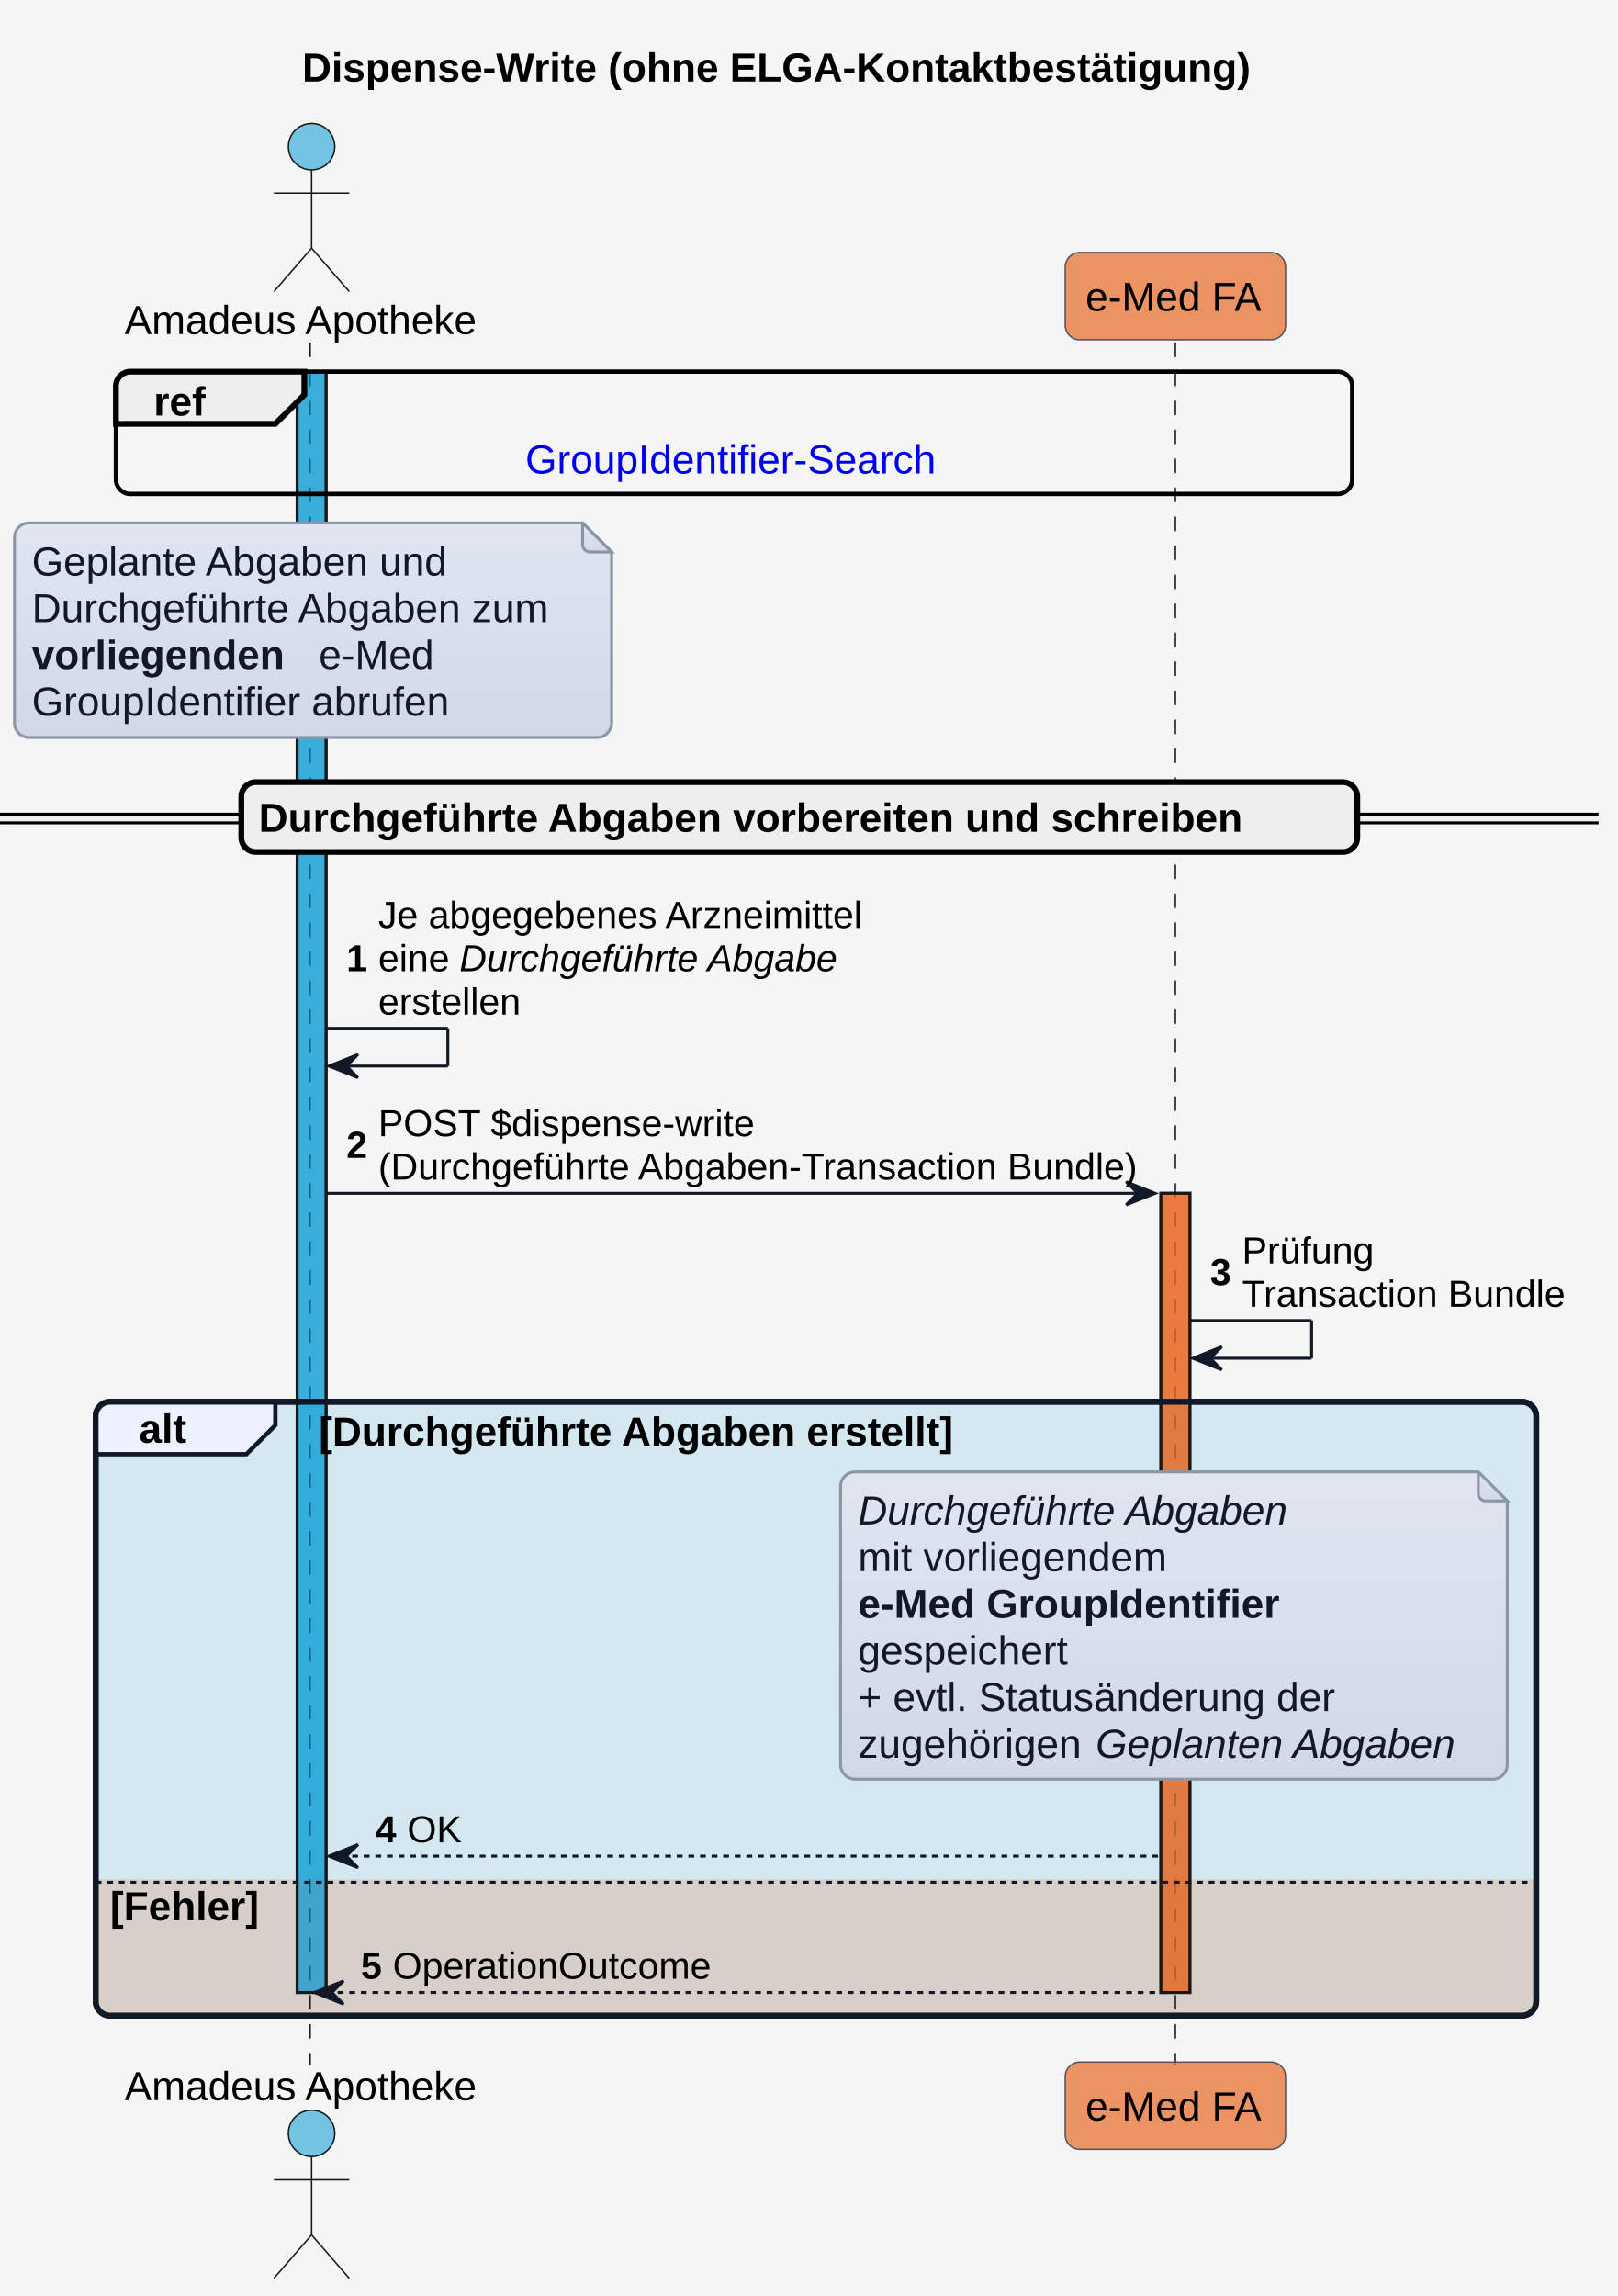
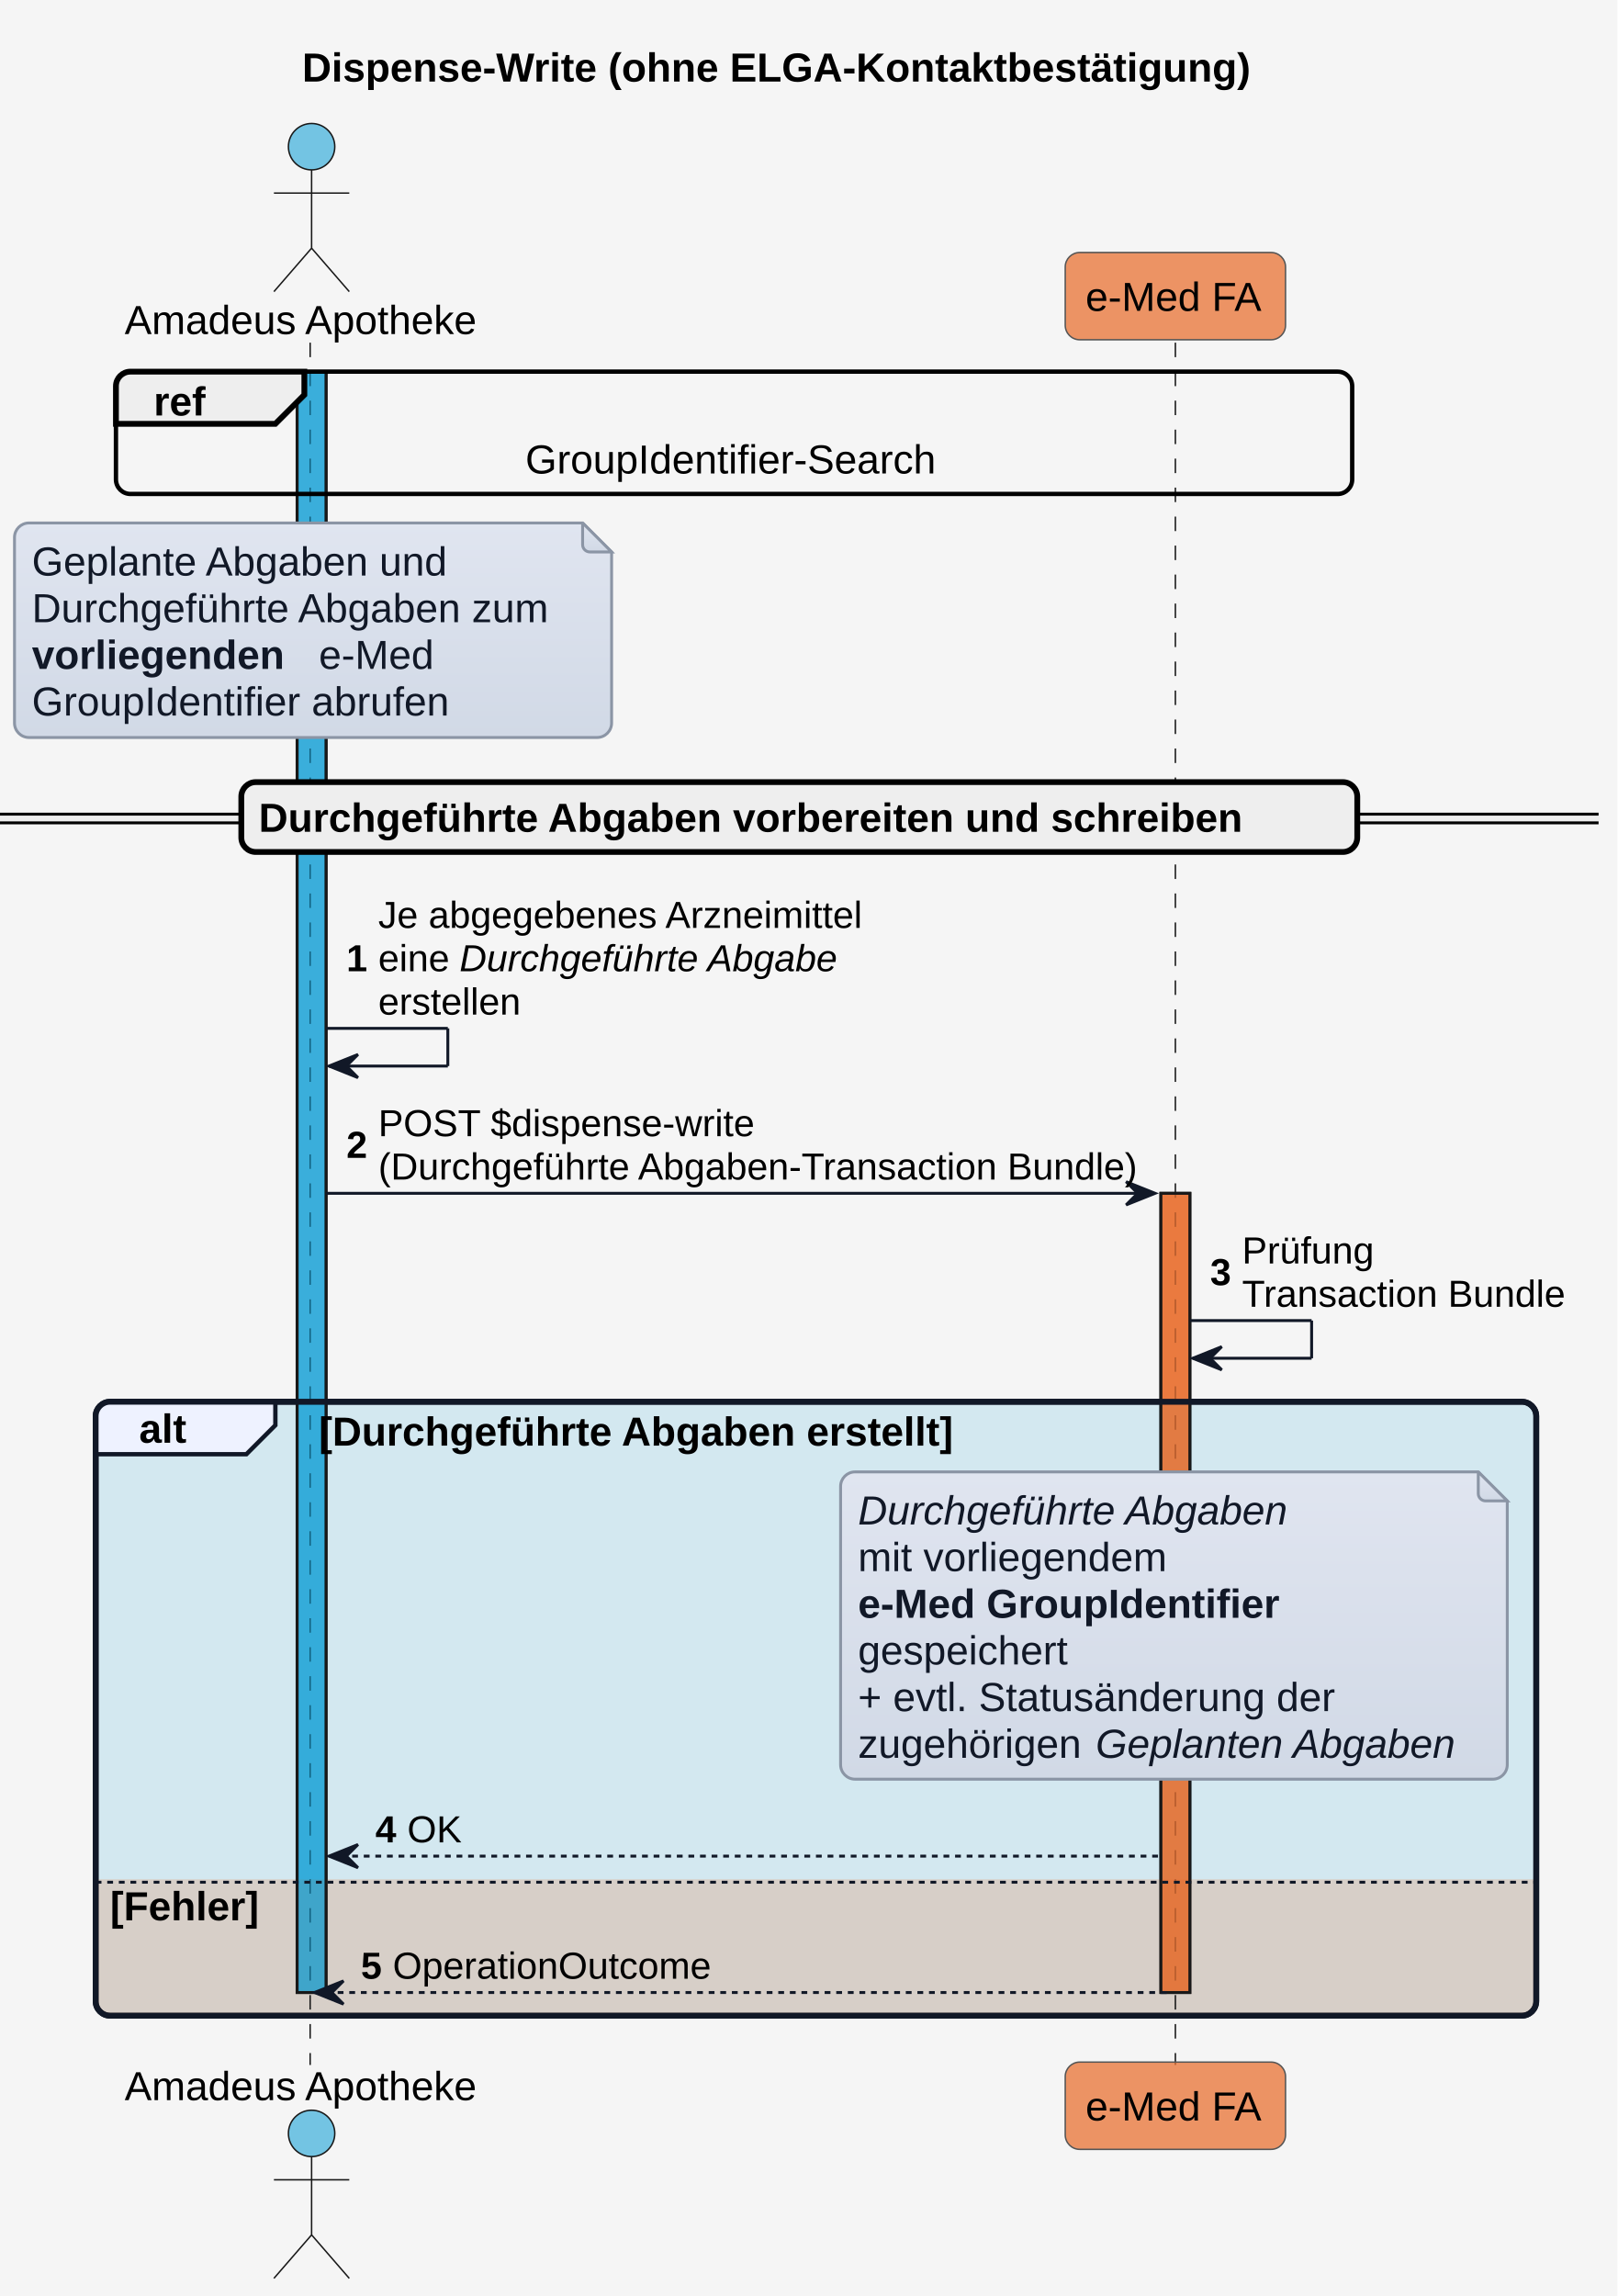
- <svg xmlns="http://www.w3.org/2000/svg" xmlns:xlink="http://www.w3.org/1999/xlink" contentStyleType="text/css" height="792px" preserveAspectRatio="none" style="width:558px;height:792px;background:#F5F5F5;" version="1.1" viewBox="0 0 558 792" width="558px" zoomAndPan="magnify">
+ <svg xmlns="http://www.w3.org/2000/svg" contentStyleType="text/css" height="792px" preserveAspectRatio="none" style="width:558px;height:792px;background:#F5F5F5;" version="1.1" viewBox="0 0 558 792" width="558px" zoomAndPan="magnify">
  <defs>
-     <linearGradient id="g1okknjldhtqjd0" x1="50%" x2="50%" y1="0%" y2="100%">
+     <linearGradient id="gq3y7fs828zc30" x1="50%" x2="50%" y1="0%" y2="100%">
      <stop offset="0%" stop-color="#E0E5F0" />
      <stop offset="100%" stop-color="#D1D9E6" />
    </linearGradient>
  </defs>
  <g>
    <rect fill="#F5F5F5" height="792" style="stroke:none;stroke-width:1.0;" width="558" x="0" y="0" />
    <text fill="#000000" font-family="Arial" font-size="14" font-weight="bold" lengthAdjust="spacing" textLength="342" x="104.25" y="28.132">Dispense-Write (ohne ELGA-Kontaktbestätigung)</text>
    <rect fill="#0F9ED5" fill-opacity="0.565" height="559.117" style="stroke:#181818;stroke-width:1.0;" width="10" x="102.5" y="128.197" />
    <rect fill="#E97232" fill-opacity="0.741" height="275.683" style="stroke:#181818;stroke-width:1.0;" width="10" x="400.5" y="411.631" />
    <rect fill="#0F9ED5" fill-opacity="0.145" height="211.785" rx="5" ry="5" style="stroke:#111827;stroke-width:2.0;" width="497" x="33" y="483.529" />
    <path d="M33,648.267 L530,648.267 L530,690.314 A5,5 0 0 1 525,695.314 L38,695.314 A5,5 0 0 1 33,690.314 L33,648.267 " fill="#E97132" fill-opacity="0.208" style="stroke:none;stroke-width:1.0;" />
    <line style="stroke:#181818;stroke-width:0.5;stroke-dasharray:5.0,5.0;" x1="107" x2="107" y1="118.197" y2="712.314" />
    <line style="stroke:#181818;stroke-width:0.5;stroke-dasharray:5.0,5.0;" x1="405.5" x2="405.5" y1="118.197" y2="712.314" />
    <text fill="#000000" font-family="Arial" font-size="14" lengthAdjust="spacing" textLength="123" x="43" y="115.231">Amadeus Apotheke</text>
    <ellipse cx="107.5" cy="50.599" fill="#0F9ED5" fill-opacity="0.565" rx="8" ry="8" style="stroke:#181818;stroke-width:0.5;" />
    <path d="M107.5,58.599 L107.5,85.599 M94.5,66.599 L120.5,66.599 M107.5,85.599 L94.5,100.599 M107.5,85.599 L120.5,100.599 " fill="none" style="stroke:#181818;stroke-width:0.5;" />
    <text fill="#000000" font-family="Arial" font-size="14" lengthAdjust="spacing" textLength="123" x="43" y="724.446">Amadeus Apotheke</text>
    <ellipse cx="107.5" cy="735.913" fill="#0F9ED5" fill-opacity="0.565" rx="8" ry="8" style="stroke:#181818;stroke-width:0.5;" />
    <path d="M107.5,743.913 L107.5,770.913 M94.5,751.913 L120.5,751.913 M107.5,770.913 L94.5,785.913 M107.5,770.913 L120.5,785.913 " fill="none" style="stroke:#181818;stroke-width:0.5;" />
    <rect fill="#E97232" fill-opacity="0.741" height="30.099" rx="5" ry="5" style="stroke:#555555;stroke-width:0.5;" width="76" x="367.5" y="87.099" />
    <text fill="#000000" font-family="Arial" font-size="14" lengthAdjust="spacing" textLength="62" x="374.5" y="107.231">e-Med FA</text>
    <rect fill="#E97232" fill-opacity="0.741" height="30.099" rx="5" ry="5" style="stroke:#555555;stroke-width:0.5;" width="76" x="367.5" y="711.314" />
    <text fill="#000000" font-family="Arial" font-size="14" lengthAdjust="spacing" textLength="62" x="374.5" y="731.446">e-Med FA</text>
    <rect fill="#0F9ED5" fill-opacity="0.565" height="559.117" style="stroke:#181818;stroke-width:1.0;" width="10" x="102.5" y="128.197" />
    <rect fill="#E97232" fill-opacity="0.741" height="275.683" style="stroke:#181818;stroke-width:1.0;" width="10" x="400.5" y="411.631" />
    <rect fill="none" height="42.197" rx="5" ry="5" style="stroke:#000000;stroke-width:1.5;" width="426.5" x="40" y="128.197" />
    <path d="M45,128.197 L105,128.197 L105,136.197 L95,146.197 L40,146.197 L40,133.197 A5,5 0 0 1 45,128.197 " fill="#EEEEEE" style="stroke:#000000;stroke-width:2.0;" />
    <text fill="#000000" font-family="Arial" font-size="14" font-weight="bold" lengthAdjust="spacing" textLength="20" x="53" y="143.329">ref</text>
-     <a href="Sub_UC_eMed_03.html#sub_uc_emed_03_03---geplante-und-durchgeführte-abgaben-mittels-e-med-groupidentifier-lesen-groupidentifier-search" target="_top" title="Sub_UC_eMed_03.html#sub_uc_emed_03_03---geplante-und-durchgeführte-abgaben-mittels-e-med-groupidentifier-lesen-groupidentifier-search" xlink:actuate="onRequest" xlink:href="Sub_UC_eMed_03.html#sub_uc_emed_03_03---geplante-und-durchgeführte-abgaben-mittels-e-med-groupidentifier-lesen-groupidentifier-search" xlink:show="new" xlink:title="Sub_UC_eMed_03.html#sub_uc_emed_03_03---geplante-und-durchgeführte-abgaben-mittels-e-med-groupidentifier-lesen-groupidentifier-search" xlink:type="simple">
-       <text fill="#0000EE" font-family="Arial" font-size="14" lengthAdjust="spacing" textLength="144" x="181.25" y="163.329">GroupIdentifier-Search</text>
-     </a>
-     <path d="M5,185.394 L5,249.394 A5,5 0 0 0 10,254.394 L206,254.394 A5,5 0 0 0 211,249.394 L211,190.394 L201,180.394 L10,180.394 A5,5 0 0 0 5,185.394 " fill="url(#g1okknjldhtqjd0)" style="stroke:#8B95A5;stroke-width:1.0;" />
-     <path d="M201,180.394 L201,187.894 A2.5,2.5 0 0 0 203.5,190.394 L211,190.394 L201,180.394 " fill="url(#g1okknjldhtqjd0)" style="stroke:#8B95A5;stroke-width:1.0;" />
+     <text fill="#000000" font-family="Arial" font-size="14" lengthAdjust="spacing" textLength="144" x="181.25" y="163.329">GroupIdentifier-Search</text>
+     <path d="M5,185.394 L5,249.394 A5,5 0 0 0 10,254.394 L206,254.394 A5,5 0 0 0 211,249.394 L211,190.394 L201,180.394 L10,180.394 A5,5 0 0 0 5,185.394 " fill="url(#gq3y7fs828zc30)" style="stroke:#8B95A5;stroke-width:1.0;" />
+     <path d="M201,180.394 L201,187.894 A2.5,2.5 0 0 0 203.5,190.394 L211,190.394 L201,180.394 " fill="url(#gq3y7fs828zc30)" style="stroke:#8B95A5;stroke-width:1.0;" />
    <text fill="#111827" font-family="Arial" font-size="14" lengthAdjust="spacing" textLength="147" x="11" y="198.526">Geplante Abgaben und</text>
    <text fill="#111827" font-family="Arial" font-size="14" lengthAdjust="spacing" textLength="181" x="11" y="214.625">Durchgeführte Abgaben zum</text>
    <text fill="#111827" font-family="Arial" font-size="14" font-weight="bold" lengthAdjust="spacing" textLength="95" x="11" y="230.724">vorliegenden</text>
    <text fill="#111827" font-family="Arial" font-size="14" lengthAdjust="spacing" textLength="40" x="110" y="230.724">e-Med</text>
    <text fill="#111827" font-family="Arial" font-size="14" lengthAdjust="spacing" textLength="147" x="11" y="246.822">GroupIdentifier abrufen</text>
    <rect fill="#EEEEEE" height="3" rx="5" ry="5" style="stroke:#EEEEEE;stroke-width:1.0;" width="551.5" x="0" y="280.838" />
    <line style="stroke:#000000;stroke-width:1.0;" x1="0" x2="551.5" y1="280.838" y2="280.838" />
    <line style="stroke:#000000;stroke-width:1.0;" x1="0" x2="551.5" y1="283.838" y2="283.838" />
    <rect fill="#EEEEEE" height="24.099" rx="5" ry="5" style="stroke:#000000;stroke-width:2.0;" width="385" x="83.25" y="269.789" />
    <text fill="#000000" font-family="Arial" font-size="14" font-weight="bold" lengthAdjust="spacing" textLength="363" x="89.25" y="286.921">Durchgeführte Abgaben vorbereiten und schreiben</text>
    <line style="stroke:#111827;stroke-width:1.0;" x1="112.5" x2="154.5" y1="354.734" y2="354.734" />
    <line style="stroke:#111827;stroke-width:1.0;" x1="154.5" x2="154.5" y1="354.734" y2="367.734" />
    <line style="stroke:#111827;stroke-width:1.0;" x1="113.5" x2="154.5" y1="367.734" y2="367.734" />
    <polygon fill="#111827" points="123.5,363.734,113.5,367.734,123.5,371.734,119.5,367.734" style="stroke:#111827;stroke-width:1.0;" />
    <text fill="#000000" font-family="Arial" font-size="13" font-weight="bold" lengthAdjust="spacing" textLength="7" x="119.5" y="335.03">1</text>
    <text fill="#000000" font-family="Arial" font-size="13" lengthAdjust="spacing" textLength="167" x="130.5" y="320.082">Je abgegebenes Arzneimittel</text>
    <text fill="#000000" font-family="Arial" font-size="13" lengthAdjust="spacing" textLength="24" x="130.5" y="335.03">eine</text>
    <text fill="#000000" font-family="Arial" font-size="13" font-style="italic" lengthAdjust="spacing" textLength="131" x="158.5" y="335.03">Durchgeführte Abgabe</text>
    <text fill="#000000" font-family="Arial" font-size="13" lengthAdjust="spacing" textLength="49" x="130.5" y="349.979">erstellen</text>
    <polygon fill="#111827" points="388.5,407.631,398.5,411.631,388.5,415.631,392.5,411.631" style="stroke:#111827;stroke-width:1.0;" />
    <line style="stroke:#111827;stroke-width:1.0;" x1="112.5" x2="394.5" y1="411.631" y2="411.631" />
    <text fill="#000000" font-family="Arial" font-size="13" font-weight="bold" lengthAdjust="spacing" textLength="7" x="119.5" y="399.402">2</text>
    <text fill="#000000" font-family="Arial" font-size="13" lengthAdjust="spacing" textLength="129" x="130.5" y="391.928">POST $dispense-write</text>
    <text fill="#000000" font-family="Arial" font-size="13" lengthAdjust="spacing" textLength="258" x="130.5" y="406.877">(Durchgeführte Abgaben-Transaction Bundle)</text>
    <line style="stroke:#111827;stroke-width:1.0;" x1="410.5" x2="452.5" y1="455.529" y2="455.529" />
    <line style="stroke:#111827;stroke-width:1.0;" x1="452.5" x2="452.5" y1="455.529" y2="468.529" />
    <line style="stroke:#111827;stroke-width:1.0;" x1="411.5" x2="452.5" y1="468.529" y2="468.529" />
    <polygon fill="#111827" points="421.5,464.529,411.5,468.529,421.5,472.529,417.5,468.529" style="stroke:#111827;stroke-width:1.0;" />
    <text fill="#000000" font-family="Arial" font-size="13" font-weight="bold" lengthAdjust="spacing" textLength="7" x="417.5" y="443.3">3</text>
    <text fill="#000000" font-family="Arial" font-size="13" lengthAdjust="spacing" textLength="44" x="428.5" y="435.825">Prüfung</text>
    <text fill="#000000" font-family="Arial" font-size="13" lengthAdjust="spacing" textLength="111" x="428.5" y="450.774">Transaction Bundle</text>
    <path d="M38,483.529 L95,483.529 L95,491.627 L85,501.627 L33,501.627 L33,488.529 A5,5 0 0 1 38,483.529 " fill="#EEF2FF" style="stroke:#111827;stroke-width:1.5;" />
    <rect fill="none" height="211.785" rx="5" ry="5" style="stroke:#111827;stroke-width:2.0;" width="497" x="33" y="483.529" />
    <text fill="#000000" font-family="Arial" font-size="14" font-weight="bold" lengthAdjust="spacing" textLength="17" x="48" y="497.661">alt</text>
    <text fill="#000000" font-family="Arial" font-size="14" font-weight="bold" lengthAdjust="spacing" textLength="233" x="110" y="498.661">[Durchgeführte Abgaben erstellt]</text>
-     <path d="M290,512.726 L290,608.726 A5,5 0 0 0 295,613.726 L515,613.726 A5,5 0 0 0 520,608.726 L520,517.726 L510,507.726 L295,507.726 A5,5 0 0 0 290,512.726 " fill="url(#g1okknjldhtqjd0)" style="stroke:#8B95A5;stroke-width:1.0;" />
-     <path d="M510,507.726 L510,515.226 A2.5,2.5 0 0 0 512.5,517.726 L520,517.726 L510,507.726 " fill="url(#g1okknjldhtqjd0)" style="stroke:#8B95A5;stroke-width:1.0;" />
+     <path d="M290,512.726 L290,608.726 A5,5 0 0 0 295,613.726 L515,613.726 A5,5 0 0 0 520,608.726 L520,517.726 L510,507.726 L295,507.726 A5,5 0 0 0 290,512.726 " fill="url(#gq3y7fs828zc30)" style="stroke:#8B95A5;stroke-width:1.0;" />
+     <path d="M510,507.726 L510,515.226 A2.5,2.5 0 0 0 512.5,517.726 L520,517.726 L510,507.726 " fill="url(#gq3y7fs828zc30)" style="stroke:#8B95A5;stroke-width:1.0;" />
    <text fill="#111827" font-family="Arial" font-size="14" font-style="italic" lengthAdjust="spacing" textLength="152" x="296" y="525.858">Durchgeführte Abgaben</text>
    <text fill="#111827" font-family="Arial" font-size="14" lengthAdjust="spacing" textLength="107" x="296" y="541.957">mit vorliegendem</text>
    <text fill="#111827" font-family="Arial" font-size="14" font-weight="bold" lengthAdjust="spacing" textLength="157" x="296" y="558.055">e-Med GroupIdentifier</text>
    <text fill="#111827" font-family="Arial" font-size="14" lengthAdjust="spacing" textLength="4" x="453" y="558.055"> </text>
    <text fill="#111827" font-family="Arial" font-size="14" lengthAdjust="spacing" textLength="74" x="296" y="574.154">gespeichert</text>
    <text fill="#111827" font-family="Arial" font-size="14" lengthAdjust="spacing" textLength="168" x="296" y="590.252">+ evtl. Statusänderung der</text>
    <text fill="#111827" font-family="Arial" font-size="14" lengthAdjust="spacing" textLength="78" x="296" y="606.351">zugehörigen</text>
    <text fill="#111827" font-family="Arial" font-size="14" font-style="italic" lengthAdjust="spacing" textLength="127" x="378" y="606.351">Geplanten Abgaben</text>
    <polygon fill="#111827" points="123.5,636.267,113.5,640.267,123.5,644.267,119.5,640.267" style="stroke:#111827;stroke-width:1.0;" />
    <line style="stroke:#111827;stroke-width:1.0;stroke-dasharray:2.0,2.0;" x1="117.5" x2="399.5" y1="640.267" y2="640.267" />
    <text fill="#000000" font-family="Arial" font-size="13" font-weight="bold" lengthAdjust="spacing" textLength="7" x="129.5" y="635.512">4</text>
    <text fill="#000000" font-family="Arial" font-size="13" lengthAdjust="spacing" textLength="19" x="140.5" y="635.512">OK</text>
    <line style="stroke:#111827;stroke-width:1.0;stroke-dasharray:2.0,2.0;" x1="33" x2="530" y1="649.267" y2="649.267" />
    <text fill="#000000" font-family="Arial" font-size="14" font-weight="bold" lengthAdjust="spacing" textLength="56" x="38" y="662.398">[Fehler]</text>
    <polygon fill="#111827" points="118.5,683.314,108.5,687.314,118.5,691.314,114.5,687.314" style="stroke:#111827;stroke-width:1.0;" />
    <line style="stroke:#111827;stroke-width:1.0;stroke-dasharray:2.0,2.0;" x1="112.5" x2="404.5" y1="687.314" y2="687.314" />
    <text fill="#000000" font-family="Arial" font-size="13" font-weight="bold" lengthAdjust="spacing" textLength="7" x="124.5" y="682.559">5</text>
    <text fill="#000000" font-family="Arial" font-size="13" lengthAdjust="spacing" textLength="109" x="135.5" y="682.559">OperationOutcome</text>
  </g>
</svg>
